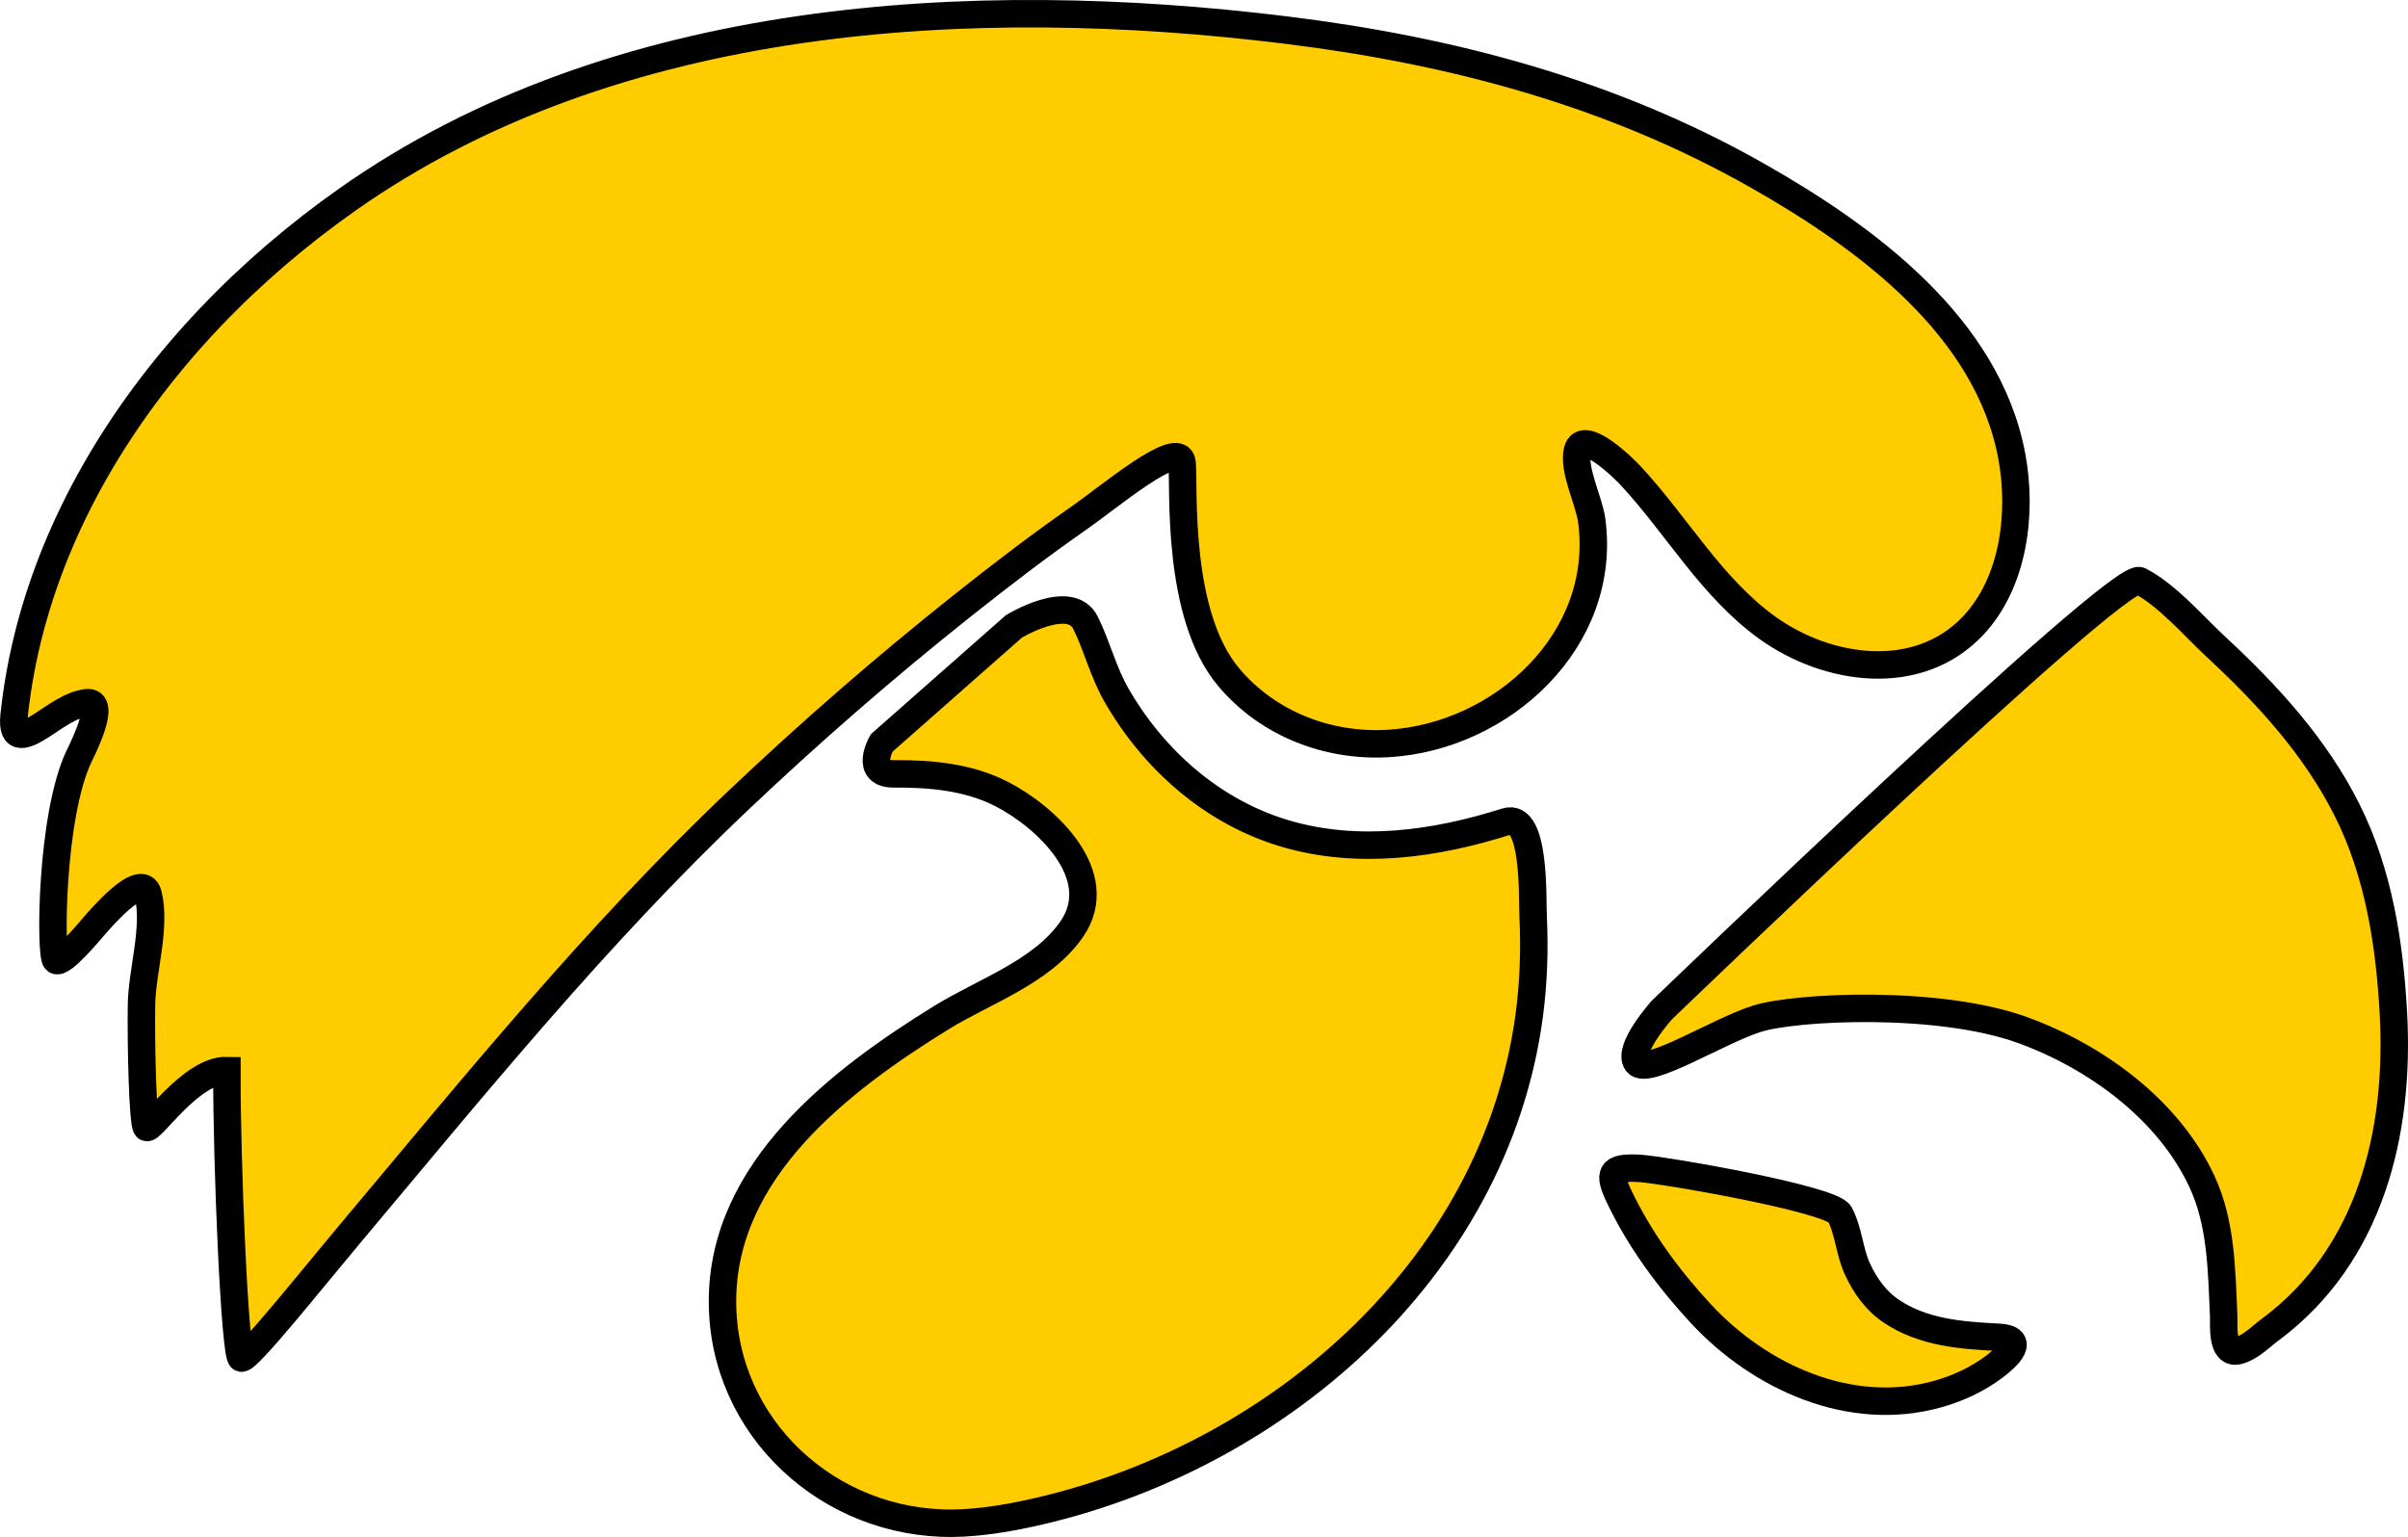
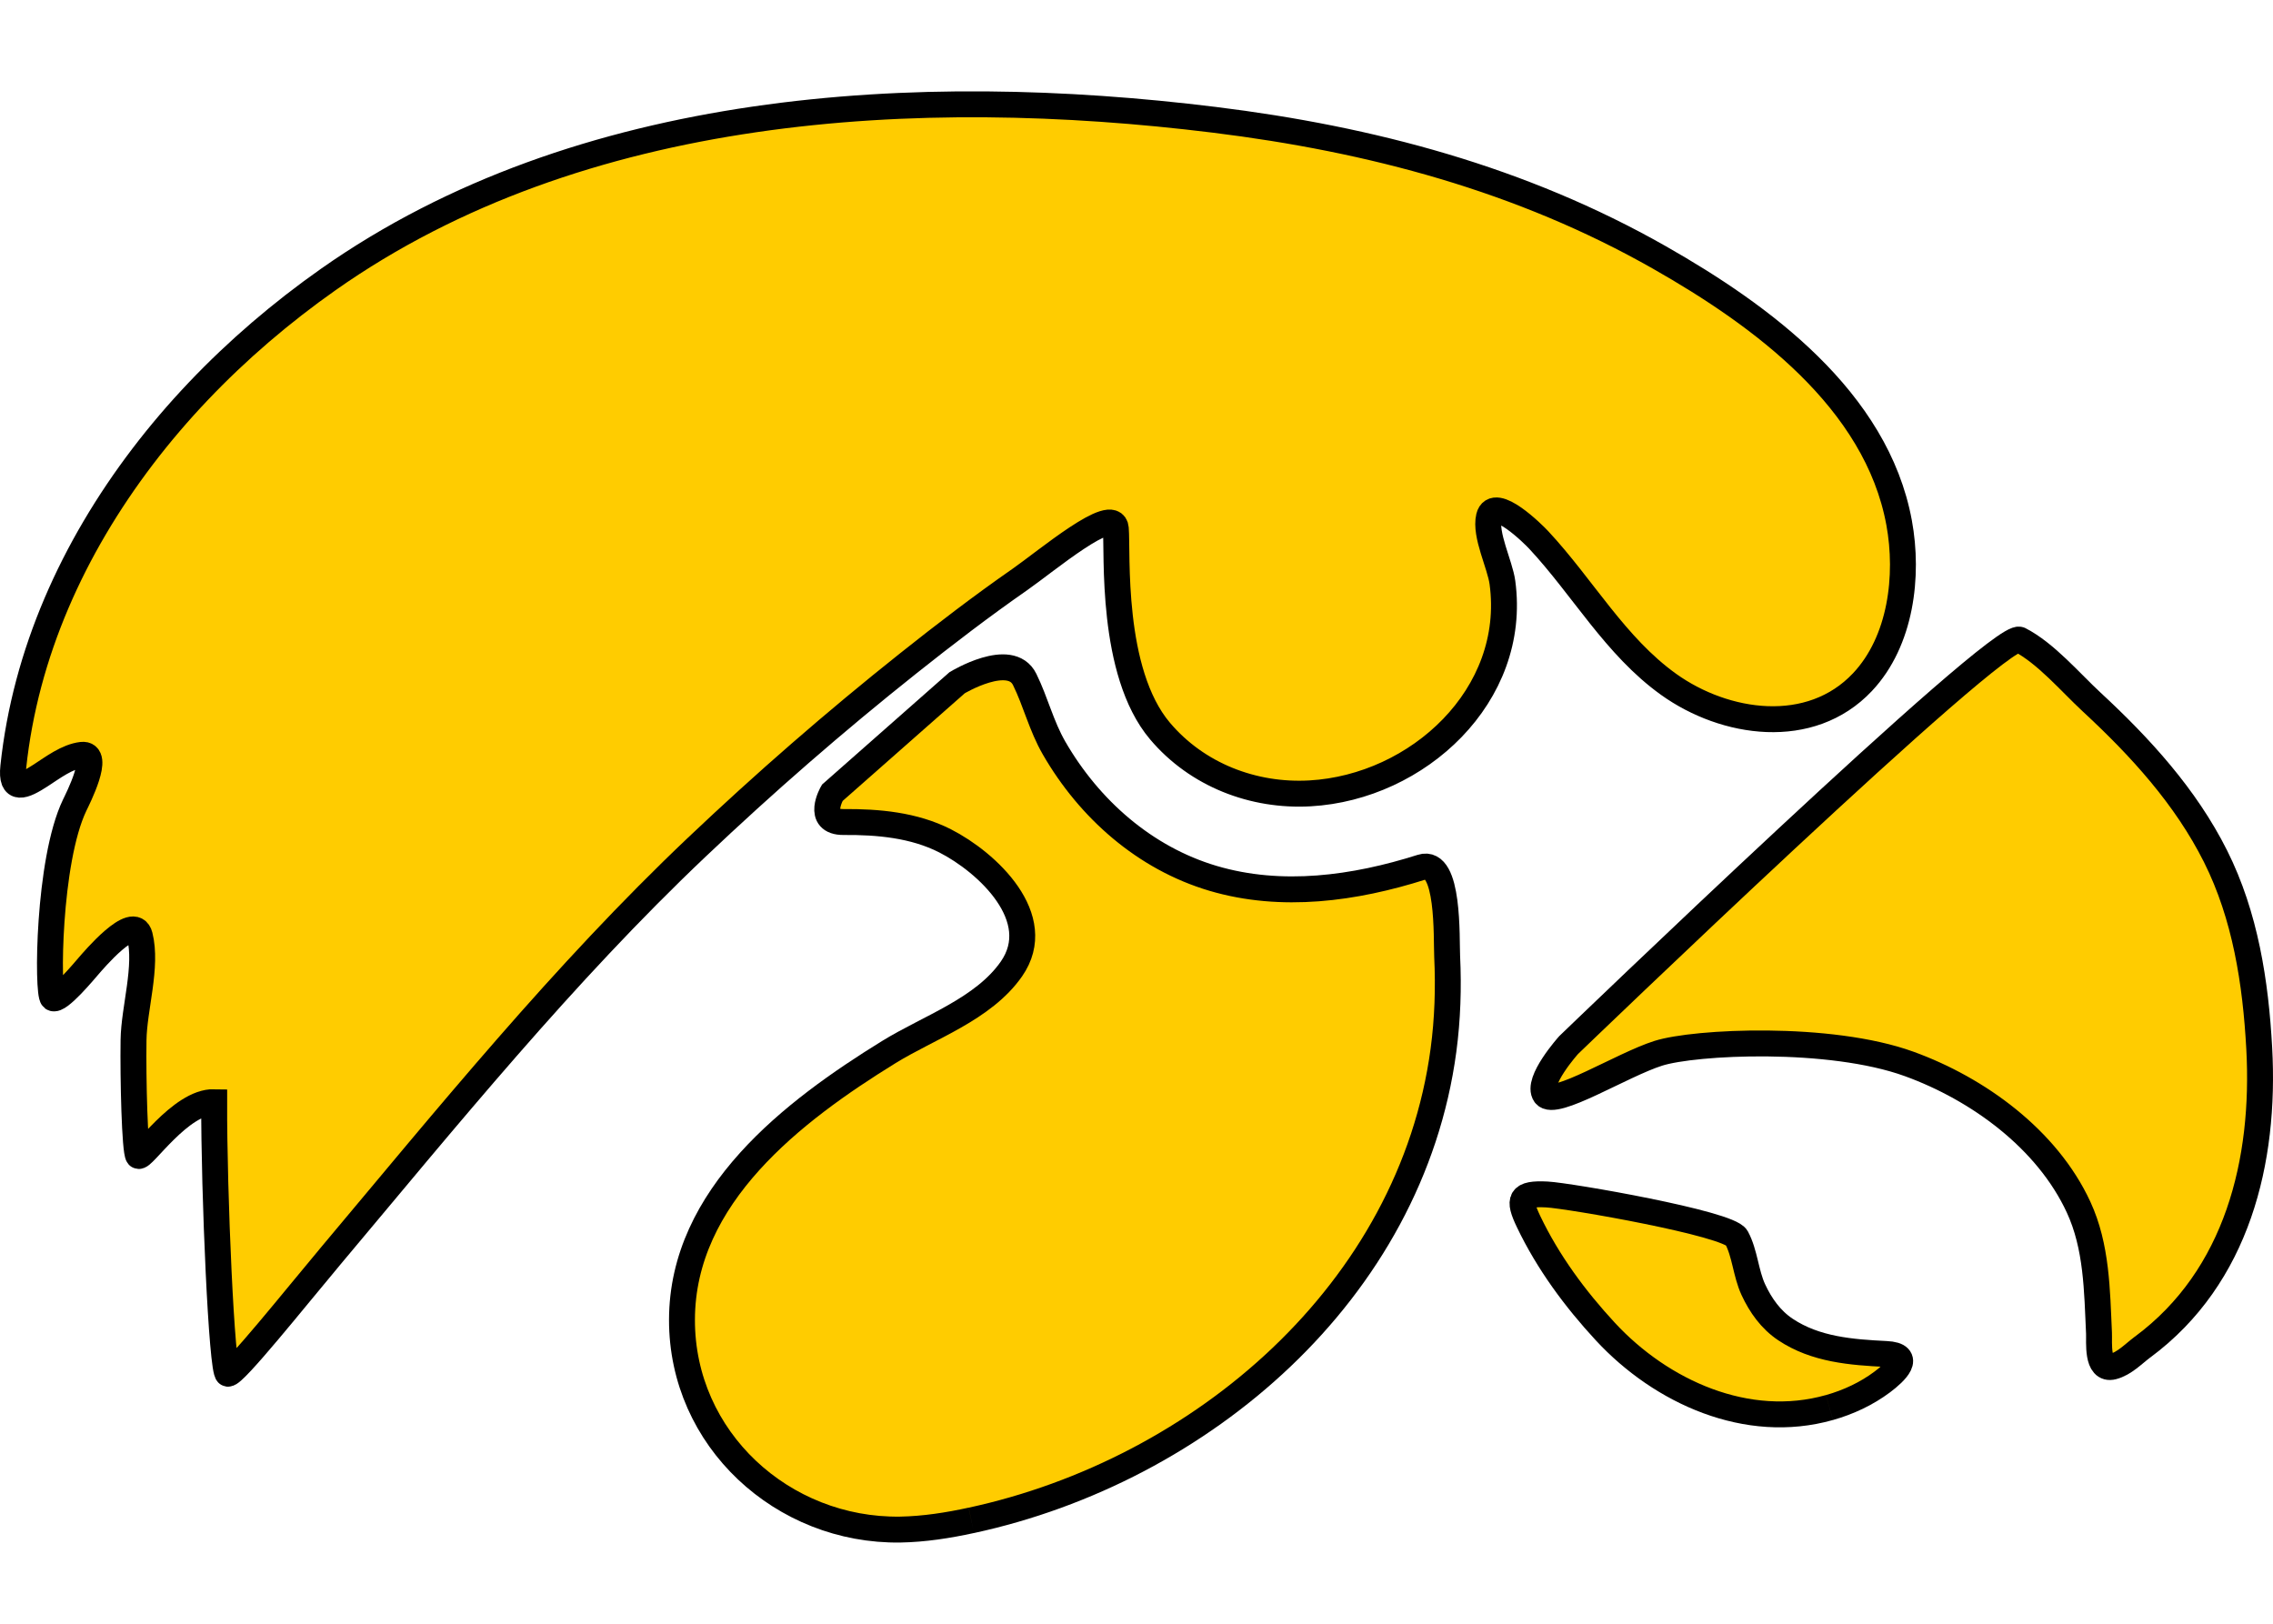
- <svg xmlns="http://www.w3.org/2000/svg" version="1.1" width="345.44" height="220.51" viewBox="138.022 203.082 345.439 220.512" overflow="visible" enable-background="new 138.022 203.082 345.439 220.512" xml:space="preserve">
-   <path fill="#FFCC00" stroke="#000000" stroke-width="3.938" d="M285.645 420.233c34.969-7.554 66.831-34.742 71.751-71.435 c0.634-4.729 0.786-9.499 0.56-14.262c-0.131-2.736 0.35-14.898-3.89-13.553c-10.184 3.232-21.255 4.781-31.698 1.69 c-10.36-3.072-18.808-10.532-24.153-19.802c-1.95-3.384-2.776-6.984-4.465-10.42c-2.172-4.423-10.271 0.5-10.271 0.5l-18.975 16.73 c0 0-2.578 4.47 1.74 4.435c5.219-0.039 10.67 0.45 15.4 2.856c6.444 3.28 15.47 11.73 10.1 19.46 c-4.263 6.129-12.515 8.858-18.659 12.65c-14.527 8.963-31.39 21.837-31.419 40.672c-0.028 18.15 15.3 32.14 33.18 31.88 C278.463 421.57 282.11 421 285.64 420.23" />
-   <path fill="#FFCC00" stroke="#000000" stroke-width="3.938" d="M416.053 403.092c2.883-0.816 5.652-2.106 8.056-3.908 c1.943-1.459 4.642-4.027 0.584-4.229c-5.303-0.261-10.764-0.675-15.326-3.722c-2.224-1.485-3.773-3.664-4.887-6.069 c-1.149-2.483-1.268-5.53-2.544-7.888c-1.177-2.17-25.475-6.391-28.808-6.562c-4.152-0.214-4.418 0.73-2.793 4.13 c2.942 6.15 7.05 11.72 11.67 16.71C390.508 400.73 403.55 406.63 416.05 403.09" />
-   <path fill="#FFCC00" stroke="#000000" stroke-width="3.938" d="M188.068 380.309c17.938-21.365 35.558-43.127 55.836-62.356 c10.304-9.771 21.021-19.099 32.138-27.936c5.534-4.399 11.15-8.702 16.954-12.74c3.993-2.779 14.291-11.455 14.602-7.78 s-0.889 21.8 6.72 30.794c5.634 6.66 14.17 9.96 22.81 9.47c16.357-0.929 31.554-14.882 29.229-32.041 c-0.375-2.77-2.696-7.236-2.047-9.973c0.786-3.303 6.81 2.69 7.56 3.506c6.702 7.18 11.64 16.14 19.74 21.94 c8.571 6.14 21.55 8.06 29.467-0.341c5.854-6.215 7.054-16.134 5.564-24.228c-3.438-18.689-20.939-31.495-36.41-40.29 c-20.99-11.934-43.839-17.987-67.663-20.93c-45.087-5.568-96.362-2.683-134.66 24.271c-14.191 9.989-26.661 22.744-35.497 37.73 c-4.354 7.388-7.799 15.328-10.007 23.621c-1.108 4.16-1.903 8.404-2.358 12.685c-0.412 3.87 1.6 2.98 4.16 1.32 c1.826-1.182 4.025-2.863 6.245-3.122c2.965-0.346-0.622 6.695-1.083 7.658c-4.067 8.487-4.183 28.662-3.32 29.3 s4.981-4.357 5.442-4.879c0.646-0.733 6.882-8.146 7.777-4.598c1.183 4.688-0.876 11.018-0.949 15.86 c-0.089 5.87 0.18 16.92 0.72 17.585s6.41-8.284 11.534-8.155c-0.043 13.77 1.15 41.06 2.08 41.27 S183.044 386.29 188.07 380.31" />
-   <path fill="#FFCC00" stroke="#000000" stroke-width="3.938" d="M463.664 393.885c14.389-10.668 18.642-28.271 17.707-45.382 c-0.545-9.999-2.11-20.14-6.636-29.173c-4.542-9.064-11.432-16.597-18.813-23.432c-3.274-3.032-6.971-7.426-10.959-9.483 c-3.01-1.552-68.547 61.594-68.547 61.594s-4.982 5.545-3.578 7.521s11.665-4.515 17.201-6.27s26.051-2.768 38.14 1.62 c10.466 3.8 20.95 11.42 25.73 21.74c2.79 6.02 2.81 12.69 3.11 19.183c0.06 1.299-0.393 5.71 2.1 5.07 C460.857 396.43 462.27 394.92 463.66 393.88" />
+ <svg xmlns="http://www.w3.org/2000/svg" version="1.1" width="280" height="200" viewBox="138.022 203.082 279.999 200.002" id="svg2" xml:space="preserve" style="overflow:visible">
+   <defs id="defs14" />
+   <path d="m 257.677,390.349 c 28.345,-6.123 54.171,-28.161 58.159,-57.903 0.514,-3.833 0.637,-7.7 0.454,-11.56 -0.106,-2.218 0.284,-12.076 -3.153,-10.986 -8.255,2.62 -17.229,3.875 -25.693,1.37 -8.398,-2.49 -15.245,-8.537 -19.578,-16.051 -1.581,-2.743 -2.25,-5.661 -3.619,-8.446 -1.761,-3.585 -8.325,0.405 -8.325,0.405 l -15.381,13.561 c 0,0 -2.09,3.623 1.41,3.595 4.23,-0.032 8.649,0.365 12.483,2.315 5.223,2.659 12.54,9.508 8.187,15.774 -3.455,4.968 -10.144,7.18 -15.124,10.254 -11.775,7.265 -25.444,17.7 -25.467,32.967 -0.023,14.712 12.402,26.052 26.895,25.841 2.932,-0.052 5.888,-0.514 8.749,-1.138" id="path4" style="fill:#ffcc00;stroke:#000000;stroke-width:3.192" />
+   <path d="m 363.382,376.455 c 2.337,-0.661 4.581,-1.707 6.53,-3.168 1.575,-1.183 3.763,-3.264 0.473,-3.428 -4.298,-0.212 -8.725,-0.547 -12.423,-3.017 -1.803,-1.204 -3.058,-2.97 -3.961,-4.919 -0.931,-2.013 -1.028,-4.482 -2.062,-6.394 -0.954,-1.759 -20.649,-5.18 -23.351,-5.319 -3.365,-0.173 -3.581,0.592 -2.264,3.348 2.385,4.985 5.715,9.5 9.459,13.545 6.892,7.438 17.464,12.22 27.596,9.351" id="path6" style="fill:#ffcc00;stroke:#000000;stroke-width:3.192" />
+   <path d="m 178.584,357.988 c 14.54,-17.318 28.822,-34.957 45.259,-50.544 8.352,-7.92 17.039,-15.481 26.05,-22.644 4.486,-3.566 9.038,-7.054 13.742,-10.327 3.237,-2.253 11.584,-9.285 11.836,-6.306 0.252,2.979 -0.721,17.67 5.447,24.961 4.567,5.398 11.486,8.073 18.489,7.676 13.258,-0.753 25.577,-12.063 23.692,-25.971 -0.304,-2.245 -2.185,-5.865 -1.659,-8.084 0.637,-2.677 5.52,2.18 6.128,2.842 5.432,5.82 9.435,13.083 16.001,17.784 6.947,4.977 17.468,6.533 23.885,-0.276 4.745,-5.038 5.718,-13.078 4.51,-19.638 -2.787,-15.149 -16.973,-25.529 -29.513,-32.658 -17.014,-9.673 -35.535,-14.58 -54.846,-16.965 -36.546,-4.513 -78.108,-2.175 -109.151,19.673 -11.503,8.097 -21.611,18.436 -28.773,30.583 -3.529,5.988 -6.322,12.424 -8.111,19.146 -0.898,3.372 -1.543,6.812 -1.911,10.282 -0.334,3.137 1.297,2.416 3.372,1.07 1.48,-0.958 3.263,-2.321 5.062,-2.531 2.403,-0.28 -0.504,5.427 -0.878,6.207 -3.297,6.879 -3.391,23.233 -2.691,23.75 0.7,0.517 4.037,-3.532 4.411,-3.955 0.524,-0.594 5.578,-6.603 6.304,-3.727 0.959,3.8 -0.71,8.931 -0.769,12.856 -0.072,4.758 0.146,13.715 0.584,14.254 0.438,0.539 5.196,-6.715 9.349,-6.61 -0.035,11.162 0.932,33.282 1.686,33.452 0.754,0.17 8.423,-9.451 12.497,-14.298" id="path8" style="fill:#ffcc00;stroke:#000000;stroke-width:3.192" />
+   <path d="m 401.974,368.993 c 11.663,-8.647 15.111,-22.916 14.353,-36.785 -0.442,-8.105 -1.71,-16.325 -5.379,-23.647 -3.682,-7.347 -9.266,-13.453 -15.249,-18.993 -2.654,-2.458 -5.65,-6.019 -8.883,-7.687 -2.44,-1.258 -55.562,49.926 -55.562,49.926 0,0 -4.038,4.495 -2.9,6.096 1.138,1.602 9.455,-3.66 13.943,-5.082 4.487,-1.423 21.116,-2.244 30.915,1.313 8.483,3.08 16.981,9.257 20.856,17.622 2.261,4.88 2.278,10.286 2.521,15.549 0.049,1.053 -0.319,4.628 1.702,4.11 1.409,-0.359 2.554,-1.583 3.681,-2.426" id="path10" style="fill:#ffcc00;stroke:#000000;stroke-width:3.192" />
</svg>
